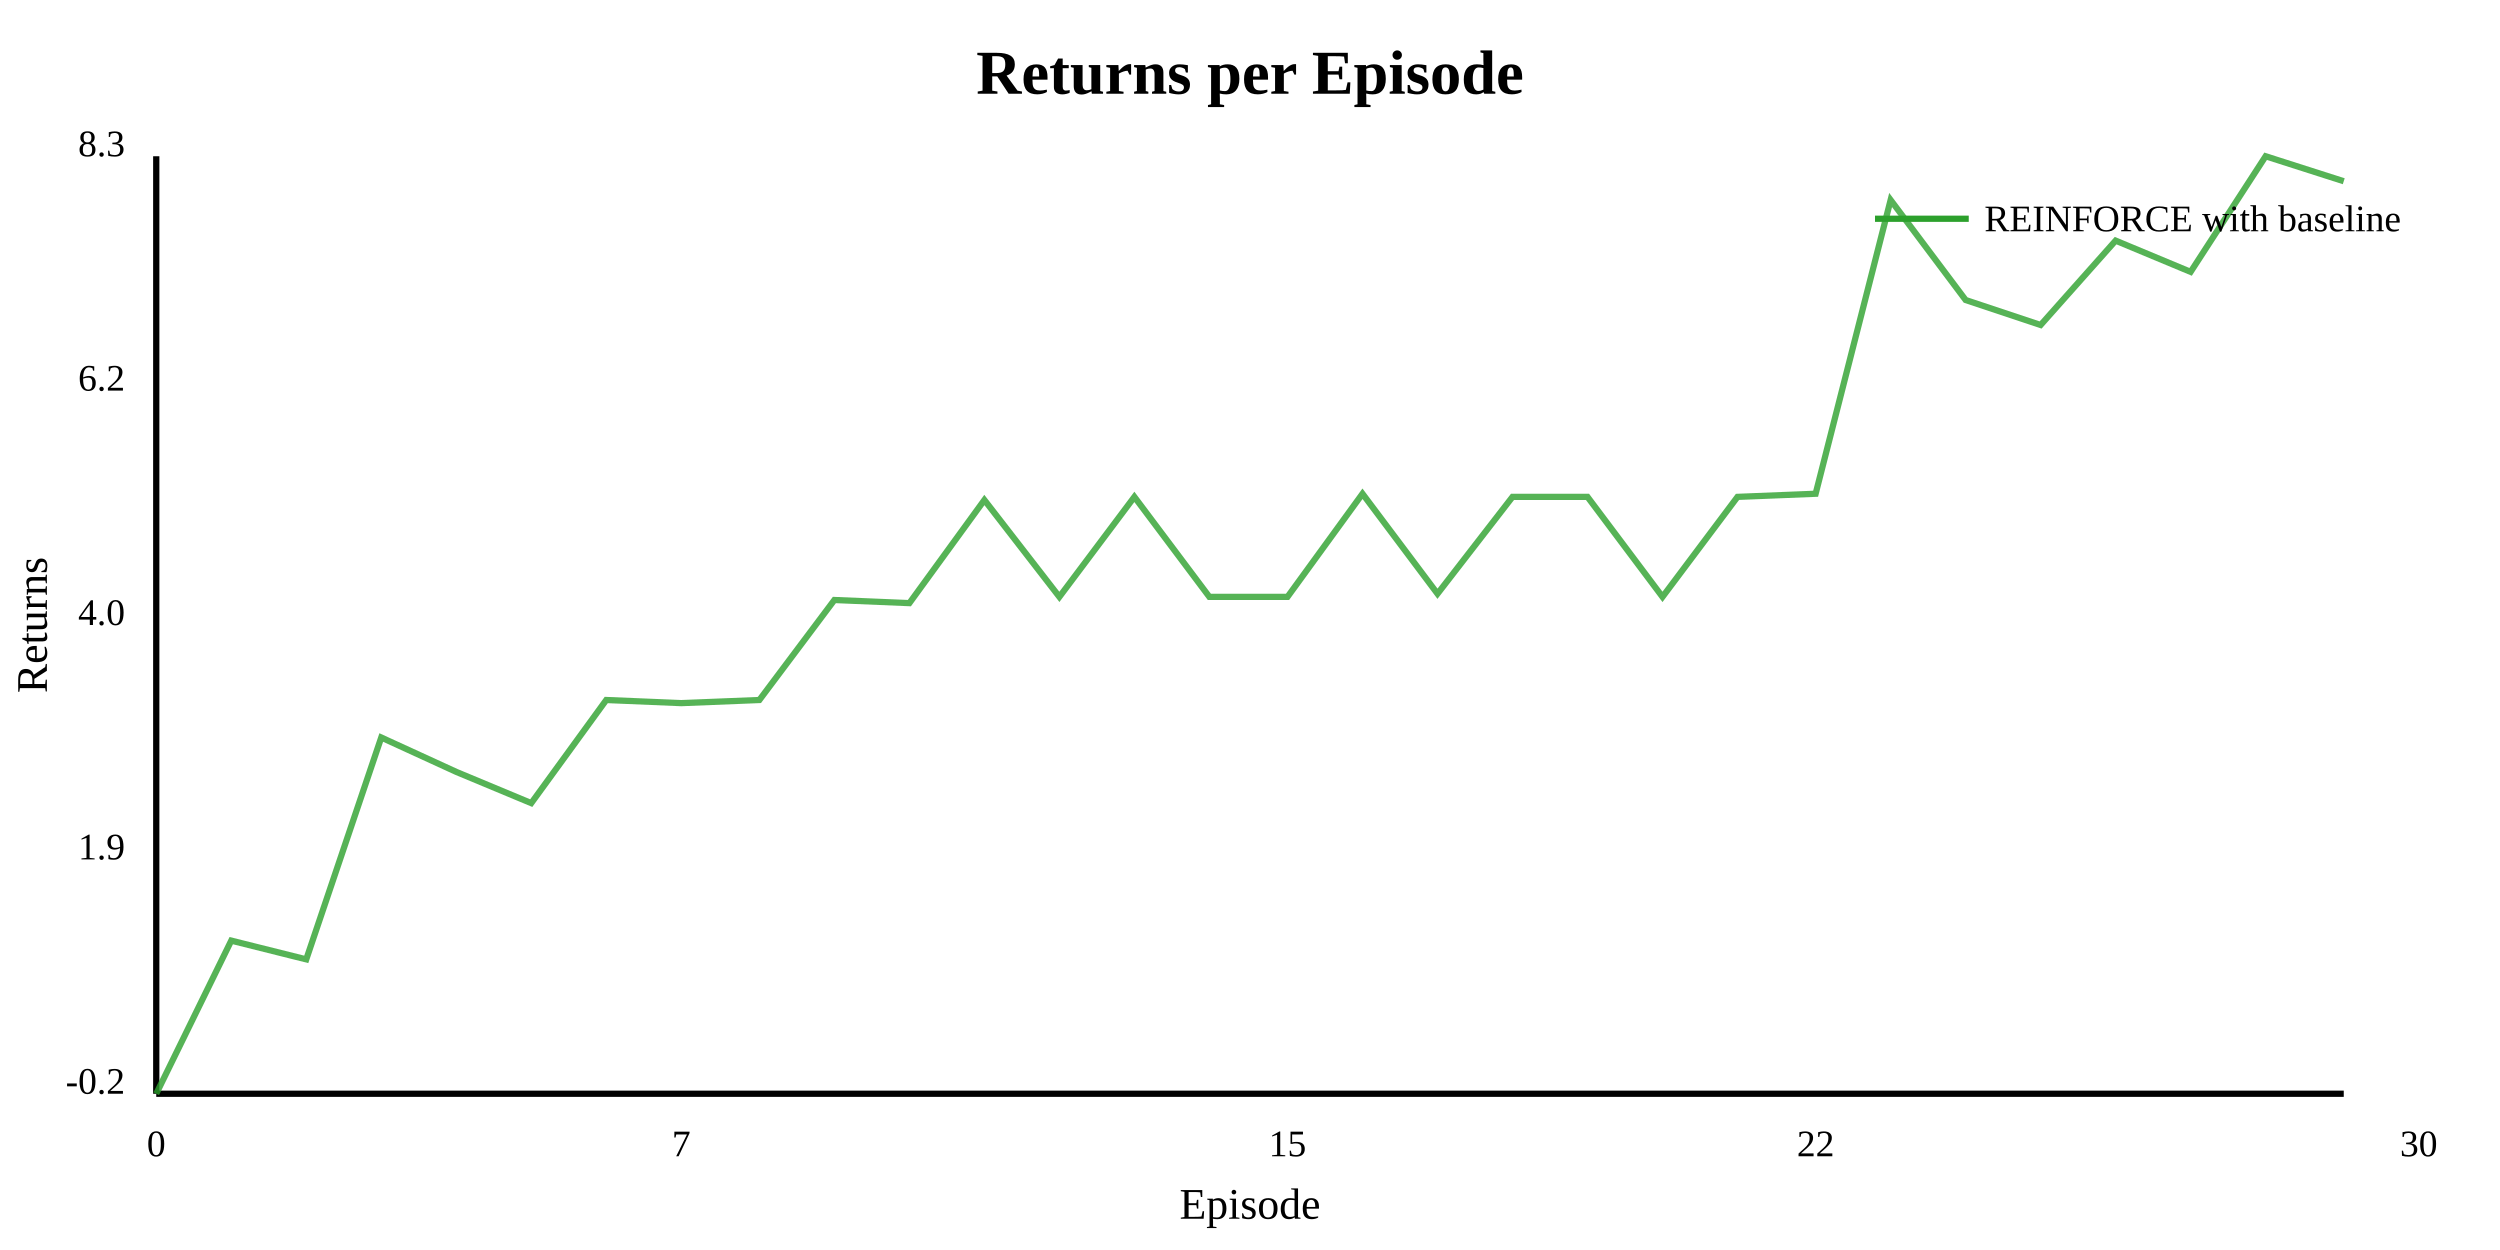
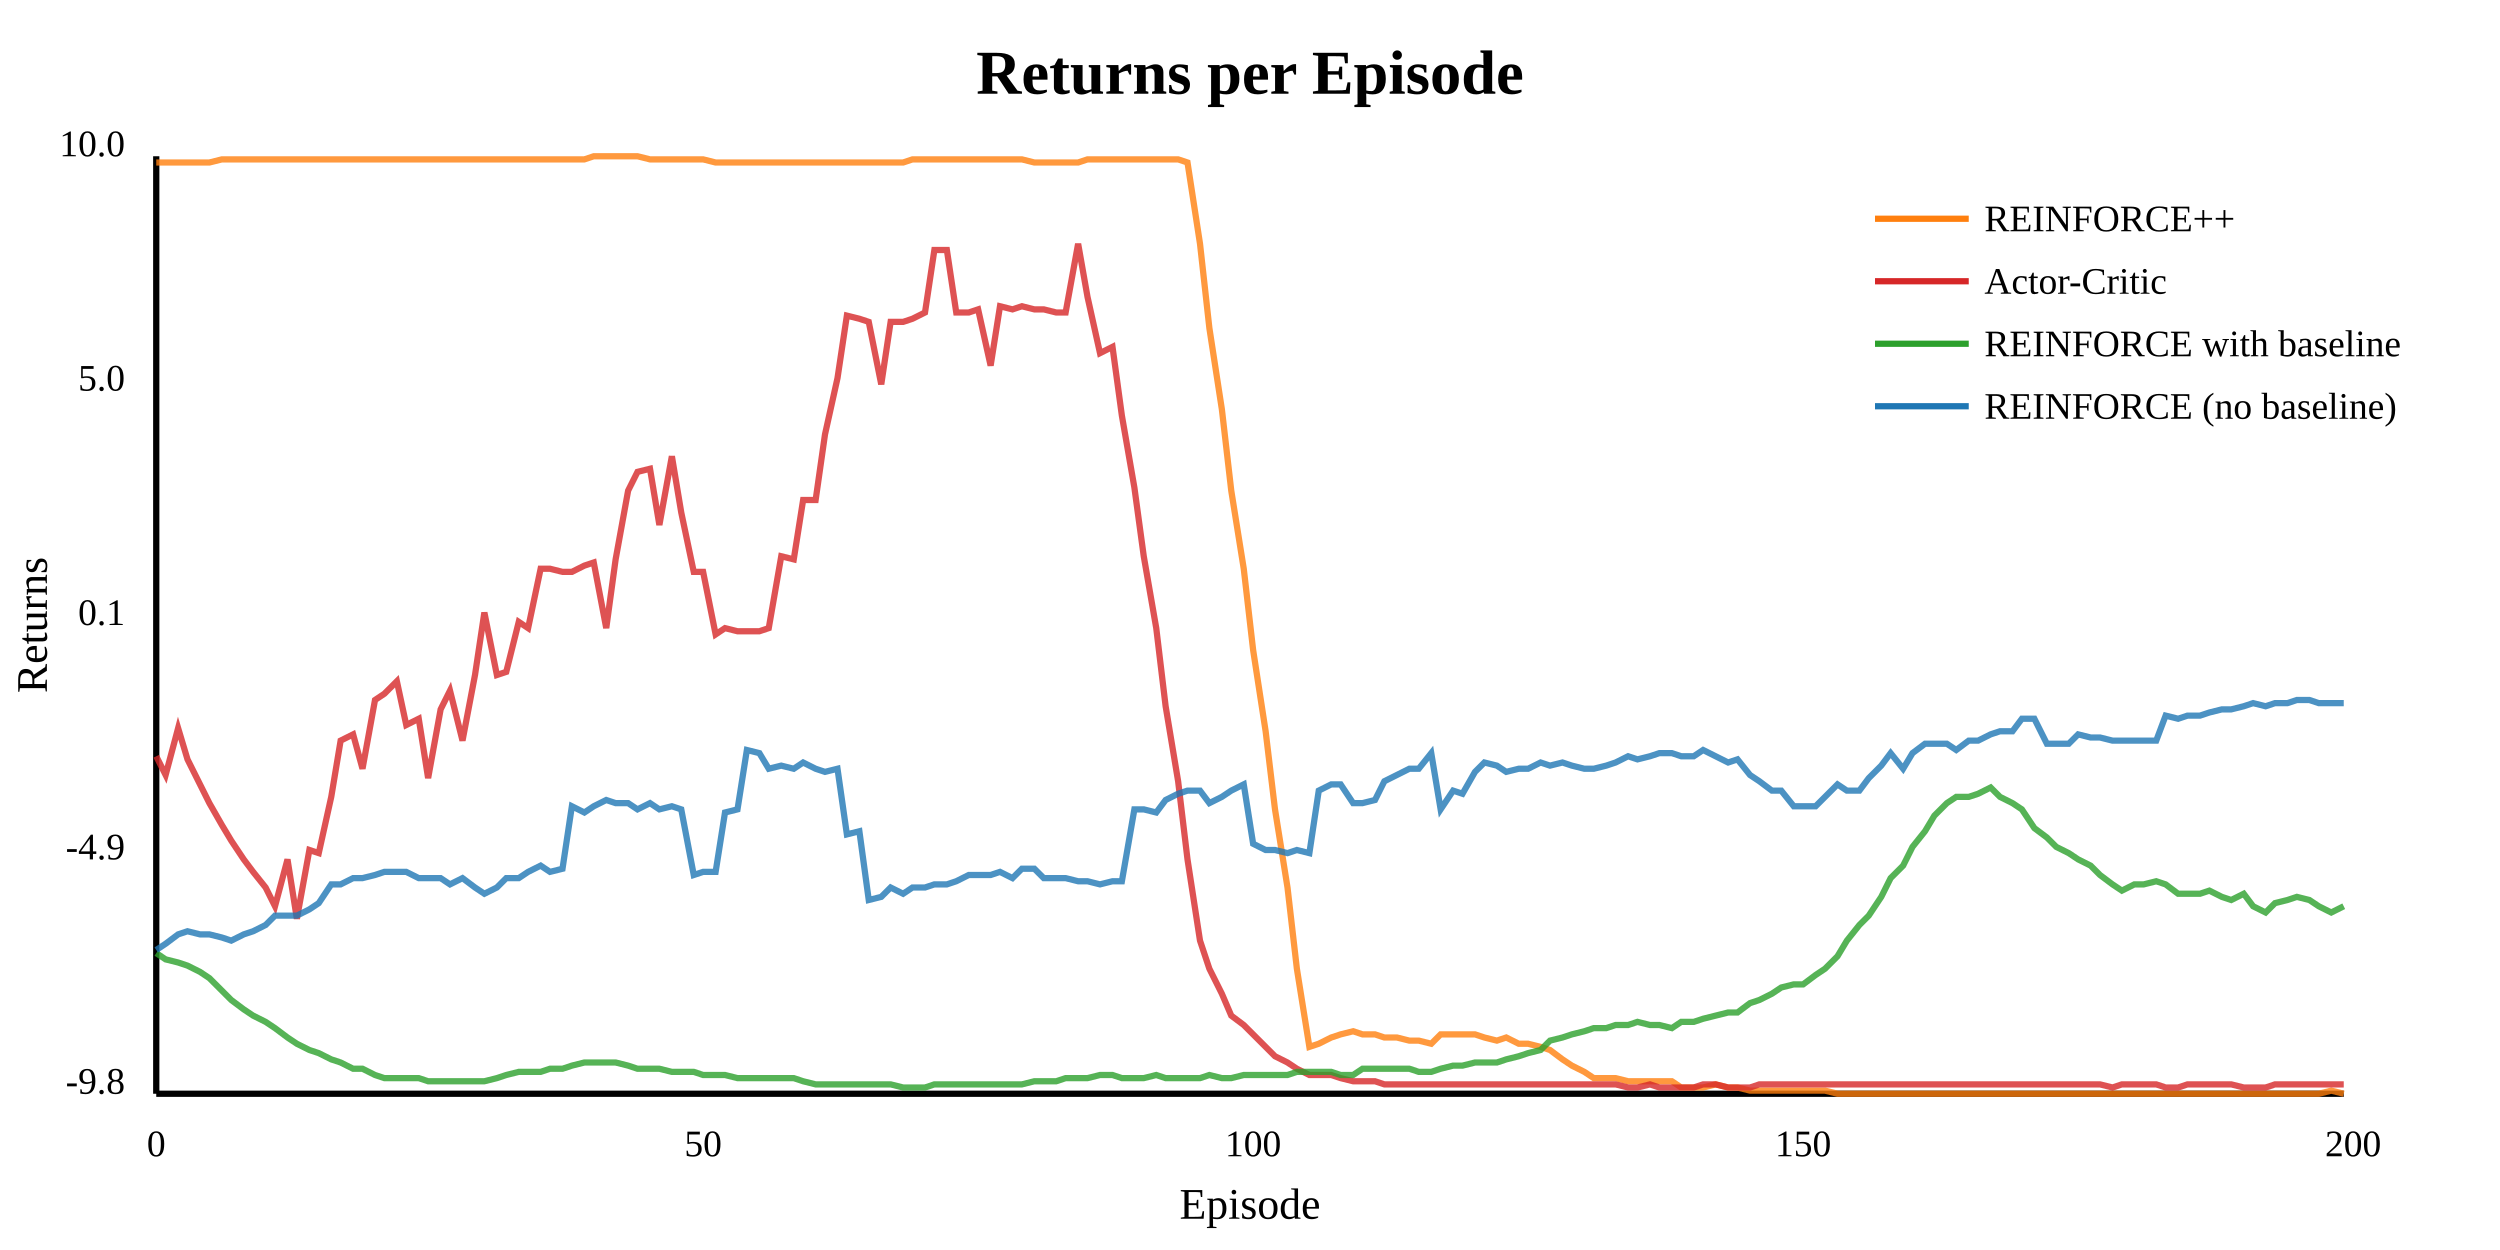
<svg xmlns="http://www.w3.org/2000/svg" width="800" height="400">
  <rect width="800" height="400" fill="white" />
  <line x1="50" y1="350" x2="750" y2="350" stroke="black" stroke-width="2" />
  <line x1="50" y1="50" x2="50" y2="350" stroke="black" stroke-width="2" />
  <text x="400" y="30" text-anchor="middle" font-size="20" font-weight="bold">Returns per Episode</text>
  <text x="400" y="390" text-anchor="middle" font-size="14">Episode</text>
  <text x="15" y="200" text-anchor="middle" font-size="14" transform="rotate(-90 15 200)">Returns</text>
  <text x="50" y="370" text-anchor="middle" font-size="12">0</text>
-   <text x="40" y="350" text-anchor="end" font-size="12">-0.2</text>
-   <text x="218" y="370" text-anchor="middle" font-size="12">7</text>
-   <text x="40" y="275" text-anchor="end" font-size="12">1.9</text>
-   <text x="412" y="370" text-anchor="middle" font-size="12">15</text>
-   <text x="40" y="200" text-anchor="end" font-size="12">4.0</text>
-   <text x="581" y="370" text-anchor="middle" font-size="12">22</text>
-   <text x="40" y="125" text-anchor="end" font-size="12">6.2</text>
-   <text x="774" y="370" text-anchor="middle" font-size="12">30</text>
-   <text x="40" y="50" text-anchor="end" font-size="12">8.3</text>
-   <polyline points="50,350 74,301 98,307 122,236 146,247 170,257 194,224 218,225 243,224 267,192 291,193 315,160 339,191 363,159 387,191 412,191 436,158 460,190 484,159 508,159 532,191 556,159 581,158 605,64 629,96 653,104 677,77 701,87 725,50 750,58" fill="none" stroke="#2ca02c" stroke-width="2" opacity="0.8" />
-   <line x1="600" y1="70" x2="630" y2="70" stroke="#2ca02c" stroke-width="2" />
-   <text x="635" y="74" font-size="12">REINFORCE with baseline</text>
+   <text x="40" y="350" text-anchor="end" font-size="12">-9.8</text>
+   <text x="225" y="370" text-anchor="middle" font-size="12">50</text>
+   <text x="40" y="275" text-anchor="end" font-size="12">-4.9</text>
+   <text x="401" y="370" text-anchor="middle" font-size="12">100</text>
+   <text x="40" y="200" text-anchor="end" font-size="12">0.1</text>
+   <text x="577" y="370" text-anchor="middle" font-size="12">150</text>
+   <text x="40" y="125" text-anchor="end" font-size="12">5.0</text>
+   <text x="753" y="370" text-anchor="middle" font-size="12">200</text>
+   <text x="40" y="50" text-anchor="end" font-size="12">10.0</text>
+   <polyline points="50,52 53,52 57,52 60,52 64,52 67,52 71,51 74,51 78,51 81,51 85,51 88,51 92,51 95,51 99,51 102,51 106,51 109,51 113,51 116,51 120,51 123,51 127,51 130,51 134,51 137,51 141,51 144,51 148,51 152,51 155,51 159,51 162,51 166,51 169,51 173,51 176,51 180,51 183,51 187,51 190,50 194,50 197,50 201,50 204,50 208,51 211,51 215,51 218,51 222,51 225,51 229,52 232,52 236,52 239,52 243,52 246,52 250,52 254,52 257,52 261,52 264,52 268,52 271,52 275,52 278,52 282,52 285,52 289,52 292,51 296,51 299,51 303,51 306,51 310,51 313,51 317,51 320,51 324,51 327,51 331,52 334,52 338,52 341,52 345,52 348,51 352,51 356,51 359,51 363,51 366,51 370,51 373,51 377,51 380,52 384,78 387,105 391,131 394,157 398,182 401,208 405,234 408,259 412,284 415,310 419,335 422,334 426,332 429,331 433,330 436,331 440,331 443,332 447,332 451,333 454,333 458,334 461,331 465,331 468,331 472,331 475,332 479,333 482,332 486,334 489,334 493,335 496,336 500,339 503,341 507,343 510,345 514,345 517,345 521,346 524,346 528,346 531,346 535,346 538,348 542,348 545,348 549,347 553,348 556,348 560,349 563,349 567,349 570,349 574,349 577,349 581,349 584,349 588,350 591,350 595,350 598,350 602,350 605,350 609,350 612,350 616,350 619,350 623,350 626,350 630,350 633,350 637,350 640,350 644,350 647,350 651,350 655,350 658,350 662,350 665,350 669,350 672,350 676,350 679,350 683,350 686,350 690,350 693,350 697,350 700,350 704,350 707,350 711,350 714,350 718,350 721,350 725,350 728,350 732,350 735,350 739,350 742,350 746,349 750,350" fill="none" stroke="#ff7f0e" stroke-width="2" opacity="0.8" />
+   <polyline points="50,242 53,248 57,233 60,243 64,251 67,257 71,264 74,269 78,275 81,279 85,284 88,290 92,275 95,294 99,272 102,273 106,255 109,237 113,235 116,246 120,224 123,222 127,218 130,232 134,230 137,249 141,227 144,221 148,237 152,216 155,196 159,216 162,215 166,199 169,201 173,182 176,182 180,183 183,183 187,181 190,180 194,201 197,179 201,157 204,151 208,150 211,168 215,146 218,164 222,183 225,183 229,203 232,201 236,202 239,202 243,202 246,201 250,178 254,179 257,160 261,160 264,139 268,121 271,101 275,102 278,103 282,123 285,103 289,103 292,102 296,100 299,80 303,80 306,100 310,100 313,99 317,117 320,98 324,99 327,98 331,99 334,99 338,100 341,100 345,78 348,95 352,113 356,111 359,133 363,156 366,178 370,201 373,226 377,250 380,275 384,301 387,310 391,318 394,325 398,328 401,331 405,335 408,338 412,340 415,342 419,344 422,344 426,344 429,345 433,346 436,346 440,346 443,347 447,347 451,347 454,347 458,347 461,347 465,347 468,347 472,347 475,347 479,347 482,347 486,347 489,347 493,347 496,347 500,347 503,347 507,347 510,347 514,347 517,347 521,348 524,348 528,347 531,348 535,348 538,348 542,348 545,347 549,347 553,348 556,348 560,348 563,347 567,347 570,347 574,347 577,347 581,347 584,347 588,347 591,347 595,347 598,347 602,347 605,347 609,347 612,347 616,347 619,347 623,347 626,347 630,347 633,347 637,347 640,347 644,347 647,347 651,347 655,347 658,347 662,347 665,347 669,347 672,347 676,348 679,347 683,347 686,347 690,347 693,348 697,348 700,347 704,347 707,347 711,347 714,347 718,348 721,348 725,348 728,347 732,347 735,347 739,347 742,347 746,347 750,347" fill="none" stroke="#d62728" stroke-width="2" opacity="0.8" />
+   <polyline points="50,305 53,307 57,308 60,309 64,311 67,313 71,317 74,320 78,323 81,325 85,327 88,329 92,332 95,334 99,336 102,337 106,339 109,340 113,342 116,342 120,344 123,345 127,345 130,345 134,345 137,346 141,346 144,346 148,346 152,346 155,346 159,345 162,344 166,343 169,343 173,343 176,342 180,342 183,341 187,340 190,340 194,340 197,340 201,341 204,342 208,342 211,342 215,343 218,343 222,343 225,344 229,344 232,344 236,345 239,345 243,345 246,345 250,345 254,345 257,346 261,347 264,347 268,347 271,347 275,347 278,347 282,347 285,347 289,348 292,348 296,348 299,347 303,347 306,347 310,347 313,347 317,347 320,347 324,347 327,347 331,346 334,346 338,346 341,345 345,345 348,345 352,344 356,344 359,345 363,345 366,345 370,344 373,345 377,345 380,345 384,345 387,344 391,345 394,345 398,344 401,344 405,344 408,344 412,344 415,343 419,343 422,343 426,343 429,344 433,344 436,342 440,342 443,342 447,342 451,342 454,343 458,343 461,342 465,341 468,341 472,340 475,340 479,340 482,339 486,338 489,337 493,336 496,333 500,332 503,331 507,330 510,329 514,329 517,328 521,328 524,327 528,328 531,328 535,329 538,327 542,327 545,326 549,325 553,324 556,324 560,321 563,320 567,318 570,316 574,315 577,315 581,312 584,310 588,306 591,301 595,296 598,293 602,287 605,281 609,277 612,271 616,266 619,261 623,257 626,255 630,255 633,254 637,252 640,255 644,257 647,259 651,265 655,268 658,271 662,273 665,275 669,277 672,280 676,283 679,285 683,283 686,283 690,282 693,283 697,286 700,286 704,286 707,285 711,287 714,288 718,286 721,290 725,292 728,289 732,288 735,287 739,288 742,290 746,292 750,290" fill="none" stroke="#2ca02c" stroke-width="2" opacity="0.8" />
+   <polyline points="50,304 53,302 57,299 60,298 64,299 67,299 71,300 74,301 78,299 81,298 85,296 88,293 92,293 95,293 99,291 102,289 106,283 109,283 113,281 116,281 120,280 123,279 127,279 130,279 134,281 137,281 141,281 144,283 148,281 152,284 155,286 159,284 162,281 166,281 169,279 173,277 176,279 180,278 183,258 187,260 190,258 194,256 197,257 201,257 204,259 208,257 211,259 215,258 218,259 222,280 225,279 229,279 232,260 236,259 239,240 243,241 246,246 250,245 254,246 257,244 261,246 264,247 268,246 271,267 275,266 278,288 282,287 285,284 289,286 292,284 296,284 299,283 303,283 306,282 310,280 313,280 317,280 320,279 324,281 327,278 331,278 334,281 338,281 341,281 345,282 348,282 352,283 356,282 359,282 363,259 366,259 370,260 373,256 377,254 380,253 384,253 387,257 391,255 394,253 398,251 401,270 405,272 408,272 412,273 415,272 419,273 422,253 426,251 429,251 433,257 436,257 440,256 443,250 447,248 451,246 454,246 458,241 461,259 465,253 468,254 472,247 475,244 479,245 482,247 486,246 489,246 493,244 496,245 500,244 503,245 507,246 510,246 514,245 517,244 521,242 524,243 528,242 531,241 535,241 538,242 542,242 545,240 549,242 553,244 556,243 560,248 563,250 567,253 570,253 574,258 577,258 581,258 584,255 588,251 591,253 595,253 598,249 602,245 605,241 609,246 612,241 616,238 619,238 623,238 626,240 630,237 633,237 637,235 640,234 644,234 647,230 651,230 655,238 658,238 662,238 665,235 669,236 672,236 676,237 679,237 683,237 686,237 690,237 693,229 697,230 700,229 704,229 707,228 711,227 714,227 718,226 721,225 725,226 728,225 732,225 735,224 739,224 742,225 746,225 750,225" fill="none" stroke="#1f77b4" stroke-width="2" opacity="0.8" />
+   <line x1="600" y1="70" x2="630" y2="70" stroke="#ff7f0e" stroke-width="2" />
+   <text x="635" y="74" font-size="12">REINFORCE++</text>
+   <line x1="600" y1="90" x2="630" y2="90" stroke="#d62728" stroke-width="2" />
+   <text x="635" y="94" font-size="12">Actor-Critic</text>
+   <line x1="600" y1="110" x2="630" y2="110" stroke="#2ca02c" stroke-width="2" />
+   <text x="635" y="114" font-size="12">REINFORCE with baseline</text>
+   <line x1="600" y1="130" x2="630" y2="130" stroke="#1f77b4" stroke-width="2" />
+   <text x="635" y="134" font-size="12">REINFORCE (no baseline)</text>
</svg>
